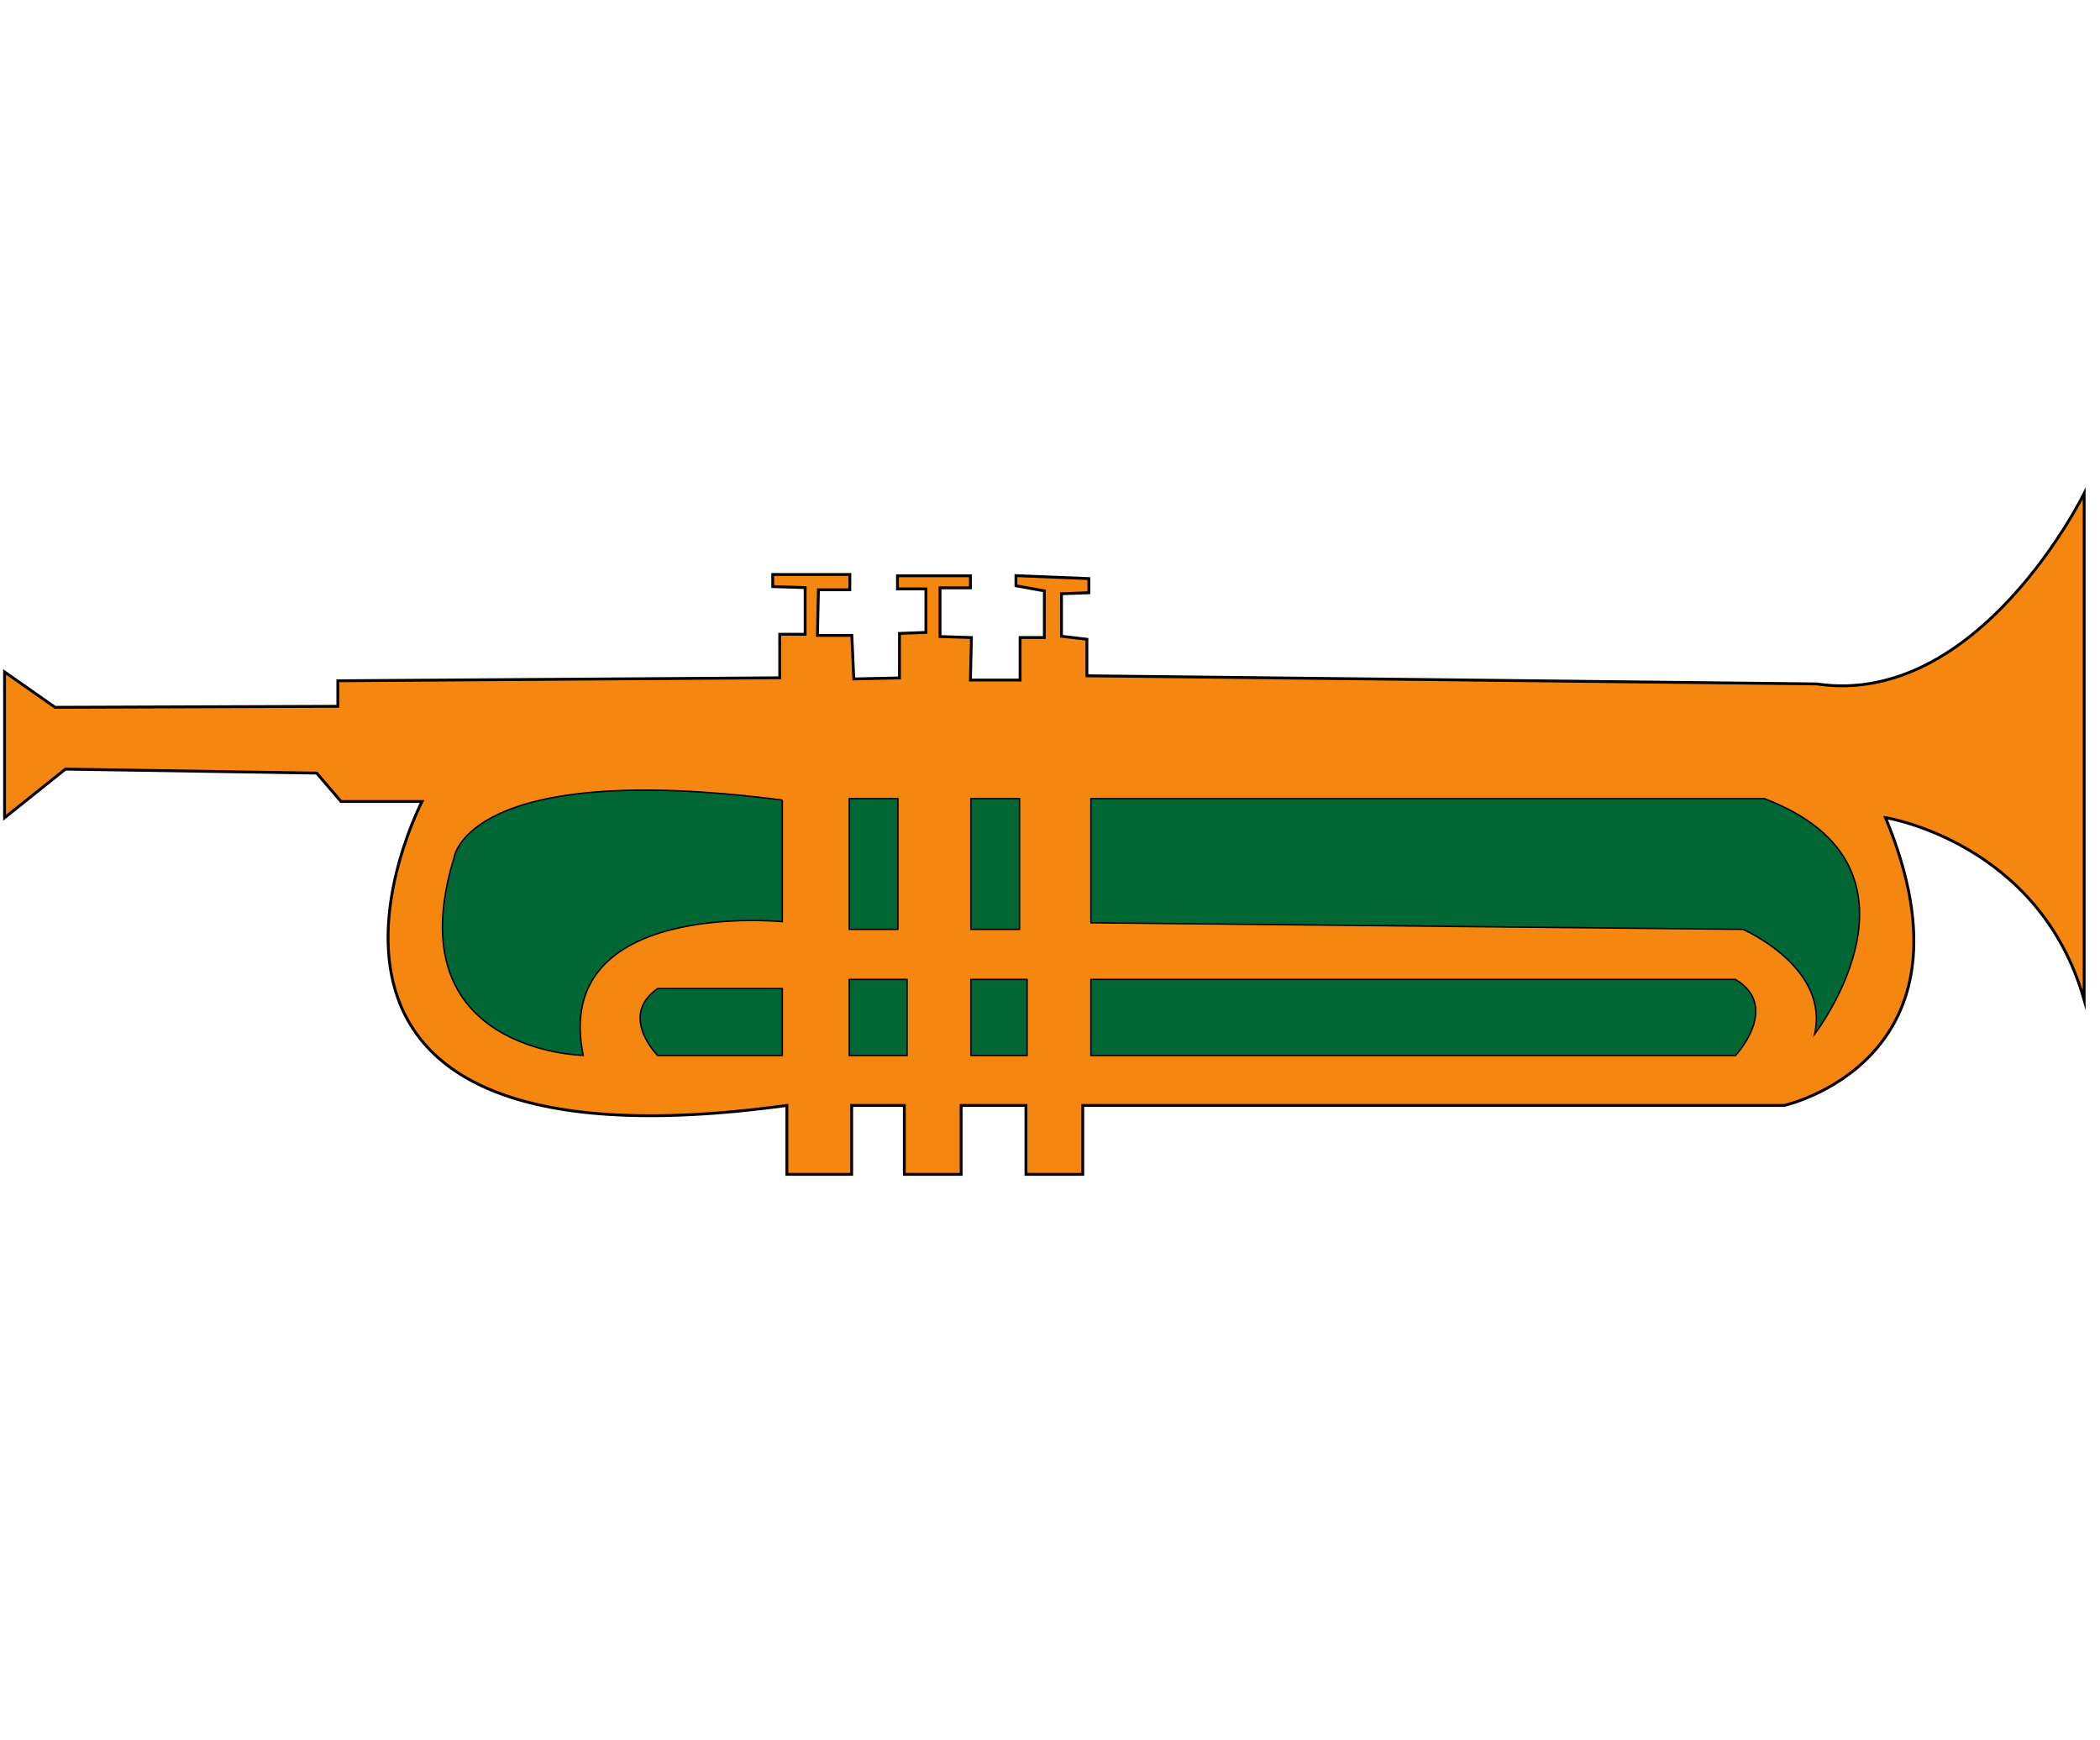
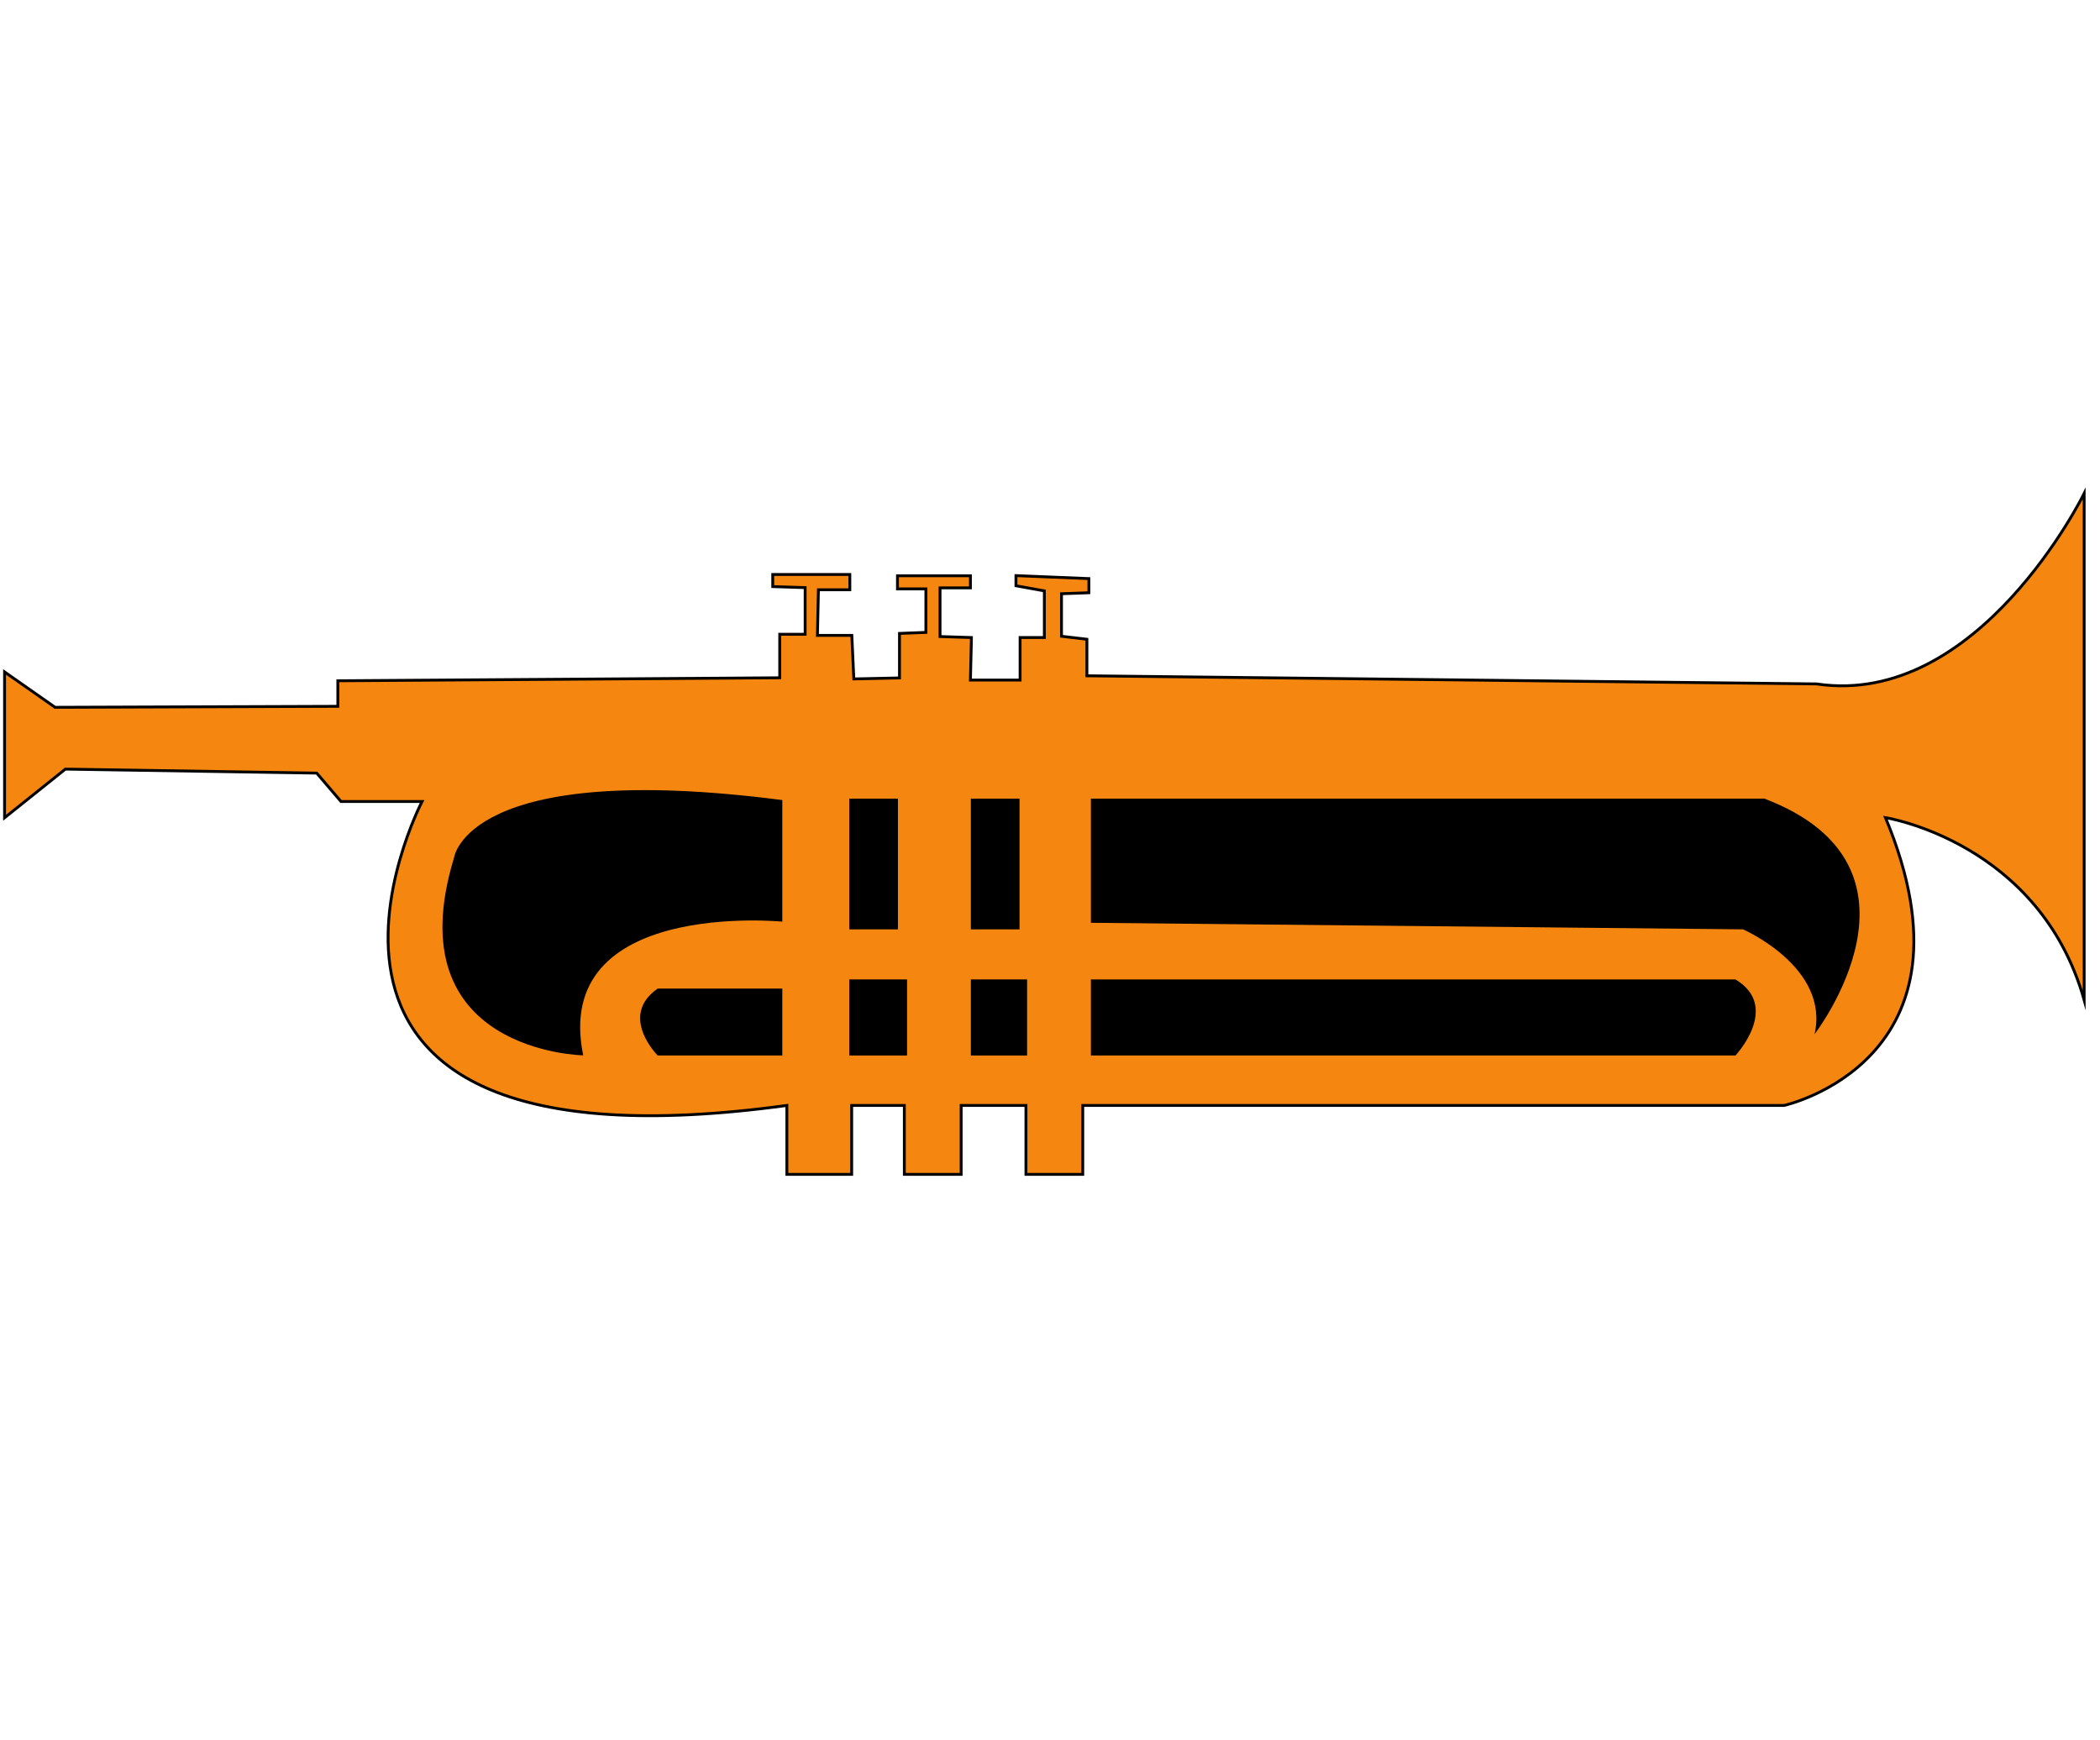
<svg xmlns="http://www.w3.org/2000/svg" version="1.1" x="0px" y="0px" viewBox="0 0 1471.3 1219.3" style="enable-background:new 0 0 1471.3 1219.3;" xml:space="preserve">
  <style type="text/css">
	.st0{fill:#F58711;stroke:#000000;stroke-width:2;stroke-miterlimit:10;}
- 	.st1{fill:#006633;stroke:#000000;stroke-miterlimit:10;}
</style>
  <g id="Layer_1">
</g>
  <g id="Layer_2">
    <path class="st0" d="M3.2,470.9v102.2l42.6-34.1l176.1,2.8l17,19.9h56.8c0,0-139.2,267,255.6,213v48.3h45.4v-48.3h36.9v48.3h39.8   v-48.3h45.4v48.3h39.8v-48.3H1250c0,0,142-31.2,71-201.7c0,0,107.9,17,139.2,127.8v-355c0,0-73.8,150.5-187.5,133.5l-511.2-5.7   v-25.6l-17.8-2.1v-29.8l19.2-0.7v-9.9l-51.1-2.1v7.1l19.9,3.6v32.7h-17v29.8h-34.8l0.7-29.8l-22-0.7V412h21.3v-8.5h-51.1v9.2h19.9   v30.5l-18.5,0.7v31.2l-32,0.7l-1.4-30.5h-24.1l0.7-32h22v-10.7h-54v8.5l22.7,0.7v32.7h-17.8v30.5l-309.6,2.1V495l-198.1,0.7   L3.2,470.9z" />
-     <path class="st1" d="M548.1,560.7v85.2c0,0-161.9-16-139.5,93.7c0,0-132.1-2.1-90.5-138.5C318.1,601.2,326.6,532,548.1,560.7" />
-     <rect x="595" y="559.7" class="st1" width="34.1" height="91.6" />
-     <rect x="680.2" y="559.7" class="st1" width="34.1" height="91.6" />
-     <rect x="595" y="686.4" class="st1" width="40.5" height="53.3" />
-     <rect x="680.2" y="686.4" class="st1" width="39.4" height="53.3" />
-     <path class="st1" d="M548.1,692.8v46.9h-87.3c0,0-27.7-27.7,0-46.9H548.1z" />
-     <path class="st1" d="M764.3,559.7v87l456.9,4.6c0,0,60.9,26.6,50.1,73.5c0,0,90.5-117.2-35.1-165.1H764.3z" />
-     <path class="st1" d="M764.3,686.4v53.3h451.6c0,0,32-34.1,0-53.3H764.3z" />
+     <path d="M548.1,560.7v85.2c0,0-161.9-16-139.5,93.7c0,0-132.1-2.1-90.5-138.5C318.1,601.2,326.6,532,548.1,560.7" />
+     <rect x="595" y="559.7" width="34.1" height="91.6" />
+     <rect x="680.2" y="559.7" width="34.1" height="91.6" />
+     <rect x="595" y="686.4" width="40.5" height="53.3" />
+     <rect x="680.2" y="686.4" width="39.4" height="53.3" />
+     <path d="M548.1,692.8v46.9h-87.3c0,0-27.7-27.7,0-46.9H548.1z" />
+     <path d="M764.3,559.7v87l456.9,4.6c0,0,60.9,26.6,50.1,73.5c0,0,90.5-117.2-35.1-165.1H764.3z" />
+     <path d="M764.3,686.4v53.3h451.6c0,0,32-34.1,0-53.3H764.3z" />
  </g>
</svg>
